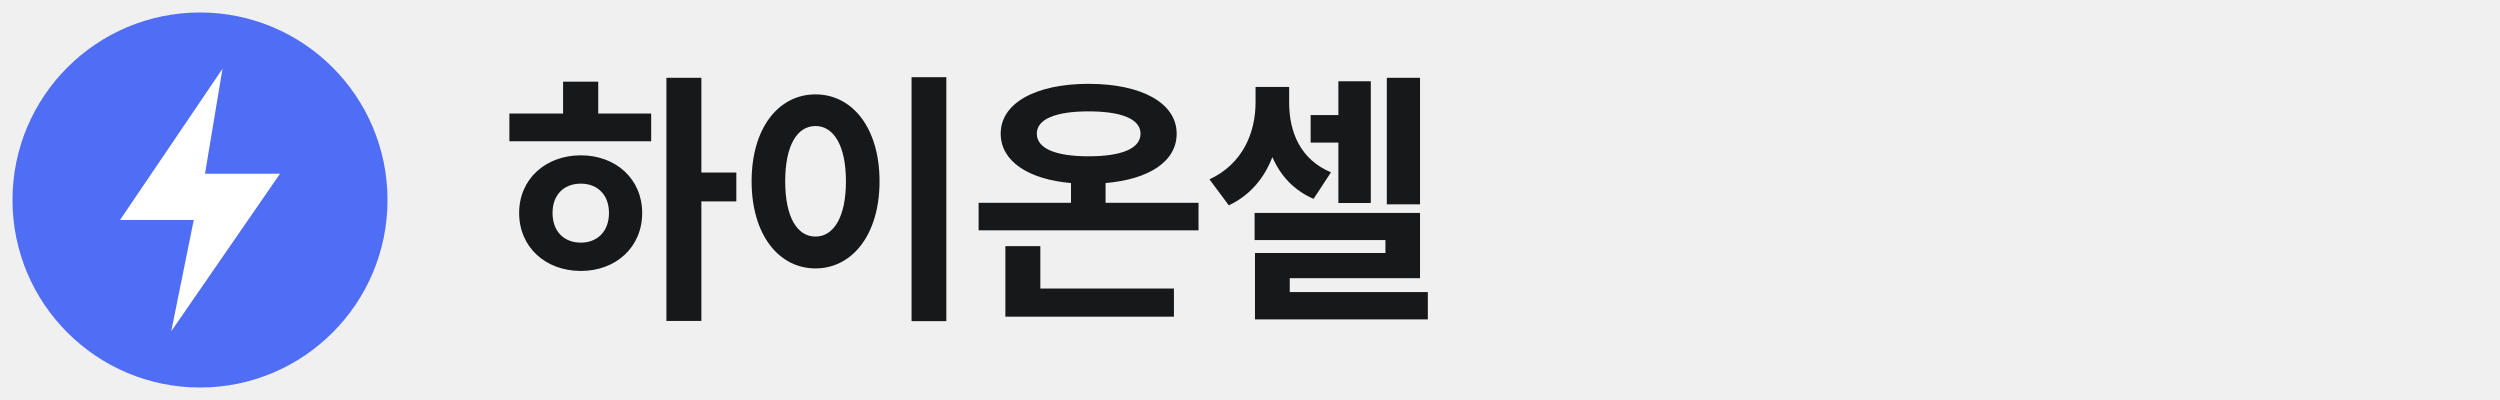
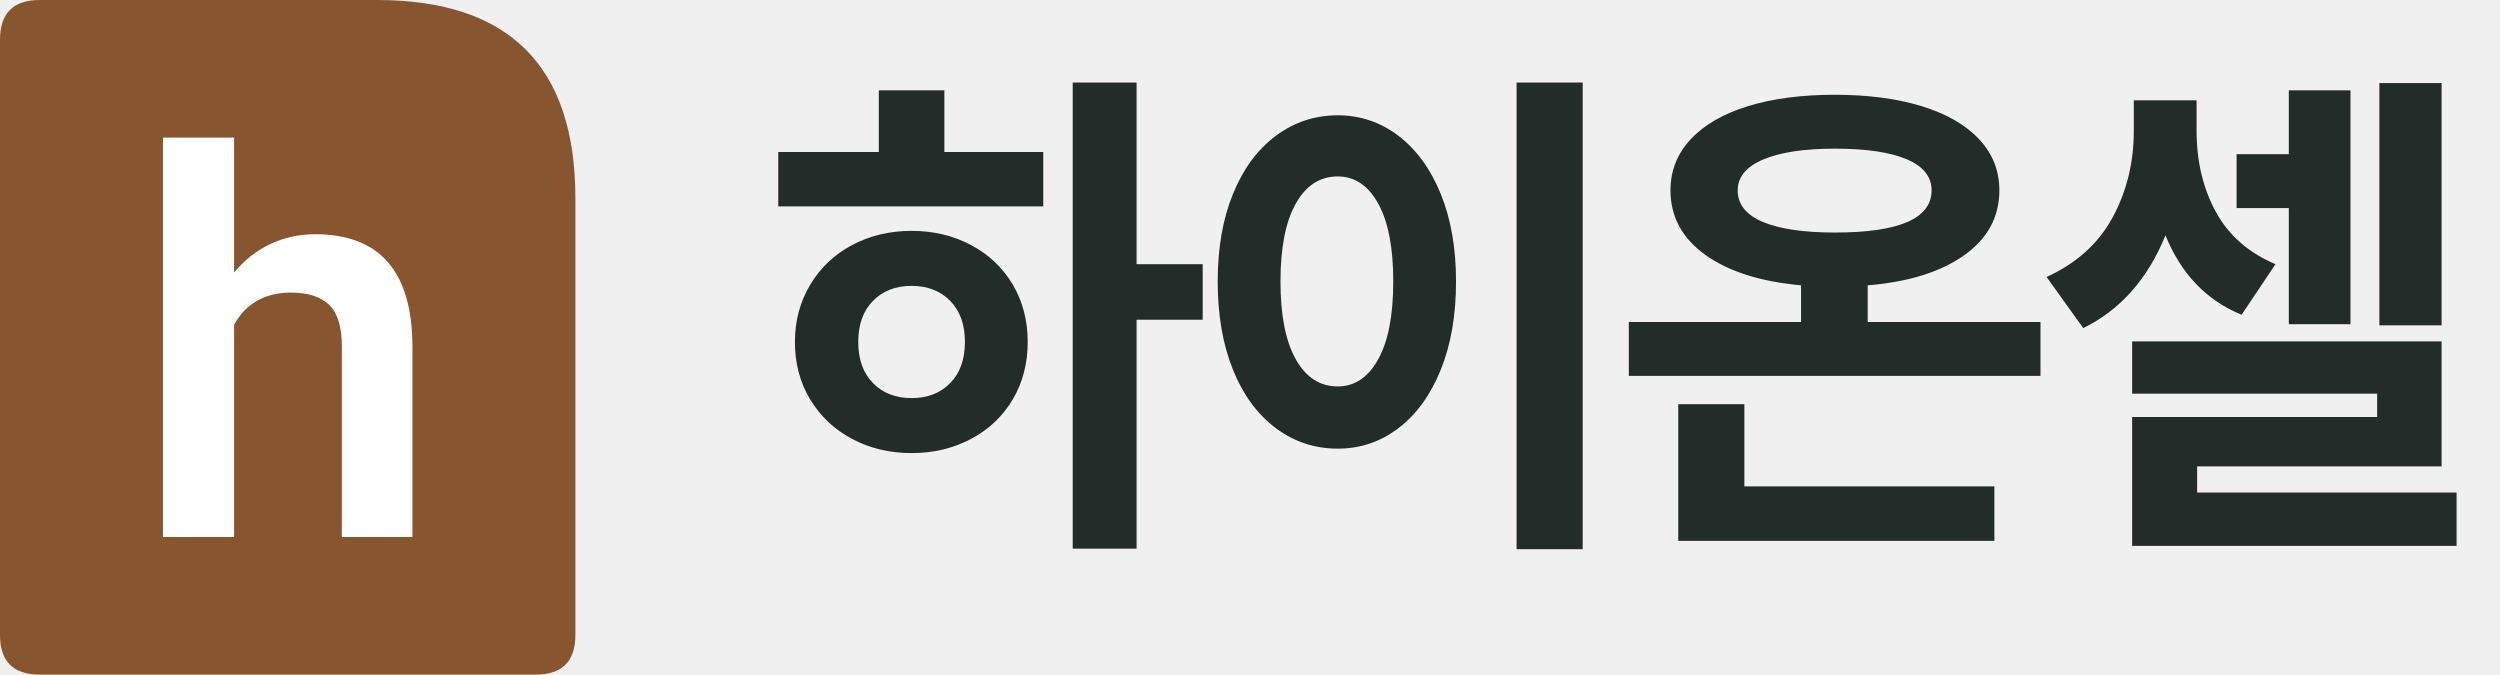
- <svg xmlns="http://www.w3.org/2000/svg" width="200" height="32" viewBox="0 0 200 32" fill="none">
-   <circle cx="16" cy="16" r="15" fill="#4F6DF5" />
-   <path d="M17.8 5.5 9.6 17.6h5.9l-1.8 8.9 8.7-12.6h-6l1.4-8.4Z" fill="#fff" />
-   <text x="40" y="23.8" font-family="Pretendard,'Apple SD Gothic Neo','Malgun Gothic',sans-serif" font-size="21" font-weight="800" letter-spacing="-0.6" fill="#171819">하이온셀</text>
+ <svg xmlns="http://www.w3.org/2000/svg" width="126" height="34" viewBox="0 0 126 34">
+   <path fill="#87562F" d="M2 0H19Q29 0 29 10V32Q29 34 27 34H2Q0 34 0 32V2Q0 0 2 0Z" />
+   <path fill="#FFFFFF" d="M8.214 6.934H11.798V13.738Q12.554 12.814 13.604 12.31Q14.654 11.806 15.886 11.806Q20.786 11.806 20.786 17.49V27.066H17.23V17.462Q17.23 15.978 16.586 15.362Q15.942 14.746 14.654 14.746Q13.674 14.746 12.946 15.166Q12.218 15.586 11.798 16.37V27.066H8.214Z" />
+   <path fill="#222C29" d="M57.284 13.316H60.616V16.116H57.284V27.652H54.064V4.16H57.284ZM52.58 10.404H39.224V7.66H44.292V4.552H47.596V7.66H52.58ZM51.796 17.236Q51.796 18.86 51.04 20.134Q50.284 21.408 48.94 22.122Q47.596 22.836 45.944 22.836Q44.292 22.836 42.948 22.122Q41.604 21.408 40.834 20.134Q40.064 18.86 40.064 17.236Q40.064 15.64 40.834 14.352Q41.604 13.064 42.948 12.35Q44.292 11.636 45.944 11.636Q47.596 11.636 48.94 12.35Q50.284 13.064 51.04 14.338Q51.796 15.612 51.796 17.236ZM43.256 17.236Q43.256 18.552 43.998 19.308Q44.74 20.064 45.944 20.064Q47.148 20.064 47.89 19.308Q48.632 18.552 48.632 17.236Q48.632 15.92 47.89 15.164Q47.148 14.408 45.944 14.408Q44.74 14.408 43.998 15.164Q43.256 15.92 43.256 17.236ZM79.768 27.68H76.436V4.16H79.768ZM73.384 14.184Q73.384 16.732 72.614 18.636Q71.844 20.54 70.486 21.576Q69.128 22.612 67.42 22.612Q65.684 22.612 64.298 21.576Q62.912 20.54 62.142 18.636Q61.372 16.732 61.372 14.184Q61.372 11.664 62.142 9.774Q62.912 7.884 64.298 6.848Q65.684 5.812 67.42 5.812Q69.128 5.812 70.486 6.848Q71.844 7.884 72.614 9.774Q73.384 11.664 73.384 14.184ZM64.536 14.184Q64.536 16.732 65.306 18.104Q66.076 19.476 67.42 19.476Q68.708 19.476 69.464 18.104Q70.22 16.732 70.22 14.184Q70.22 11.636 69.464 10.264Q68.708 8.892 67.42 8.892Q66.076 8.892 65.306 10.264Q64.536 11.636 64.536 14.184ZM102.84 18.944H82.092V16.228H90.772V14.38Q87.692 14.1 85.942 12.84Q84.192 11.58 84.192 9.592Q84.192 8.108 85.214 7.016Q86.236 5.924 88.098 5.35Q89.96 4.776 92.48 4.776Q94.972 4.776 96.848 5.35Q98.724 5.924 99.746 7.016Q100.768 8.108 100.768 9.592Q100.768 11.608 98.99 12.868Q97.212 14.128 94.132 14.38V16.228H102.84ZM100.516 27.26H84.584V20.372H87.916V24.516H100.516ZM87.58 9.592Q87.58 10.656 88.854 11.188Q90.128 11.72 92.48 11.72Q97.352 11.72 97.352 9.592Q97.352 8.556 96.092 8.024Q94.832 7.492 92.48 7.492Q90.156 7.492 88.868 8.038Q87.58 8.584 87.58 9.592ZM114.684 13.316 112.976 15.864Q110.316 14.772 109.14 11.86Q107.796 15.164 104.996 16.536L103.148 13.96Q105.416 12.924 106.48 10.95Q107.544 8.976 107.544 6.596V5.056H110.708V6.596Q110.708 8.892 111.674 10.67Q112.64 12.448 114.684 13.316ZM123.056 16.396H119.92V4.188H123.056ZM118.464 16.34H115.356V10.488H112.724V7.772H115.356V4.552H118.464ZM123.056 23.508H110.736V24.824H123.812V27.512H107.46V21.016H119.808V19.84H107.46V17.208H123.056Z" />
</svg>
